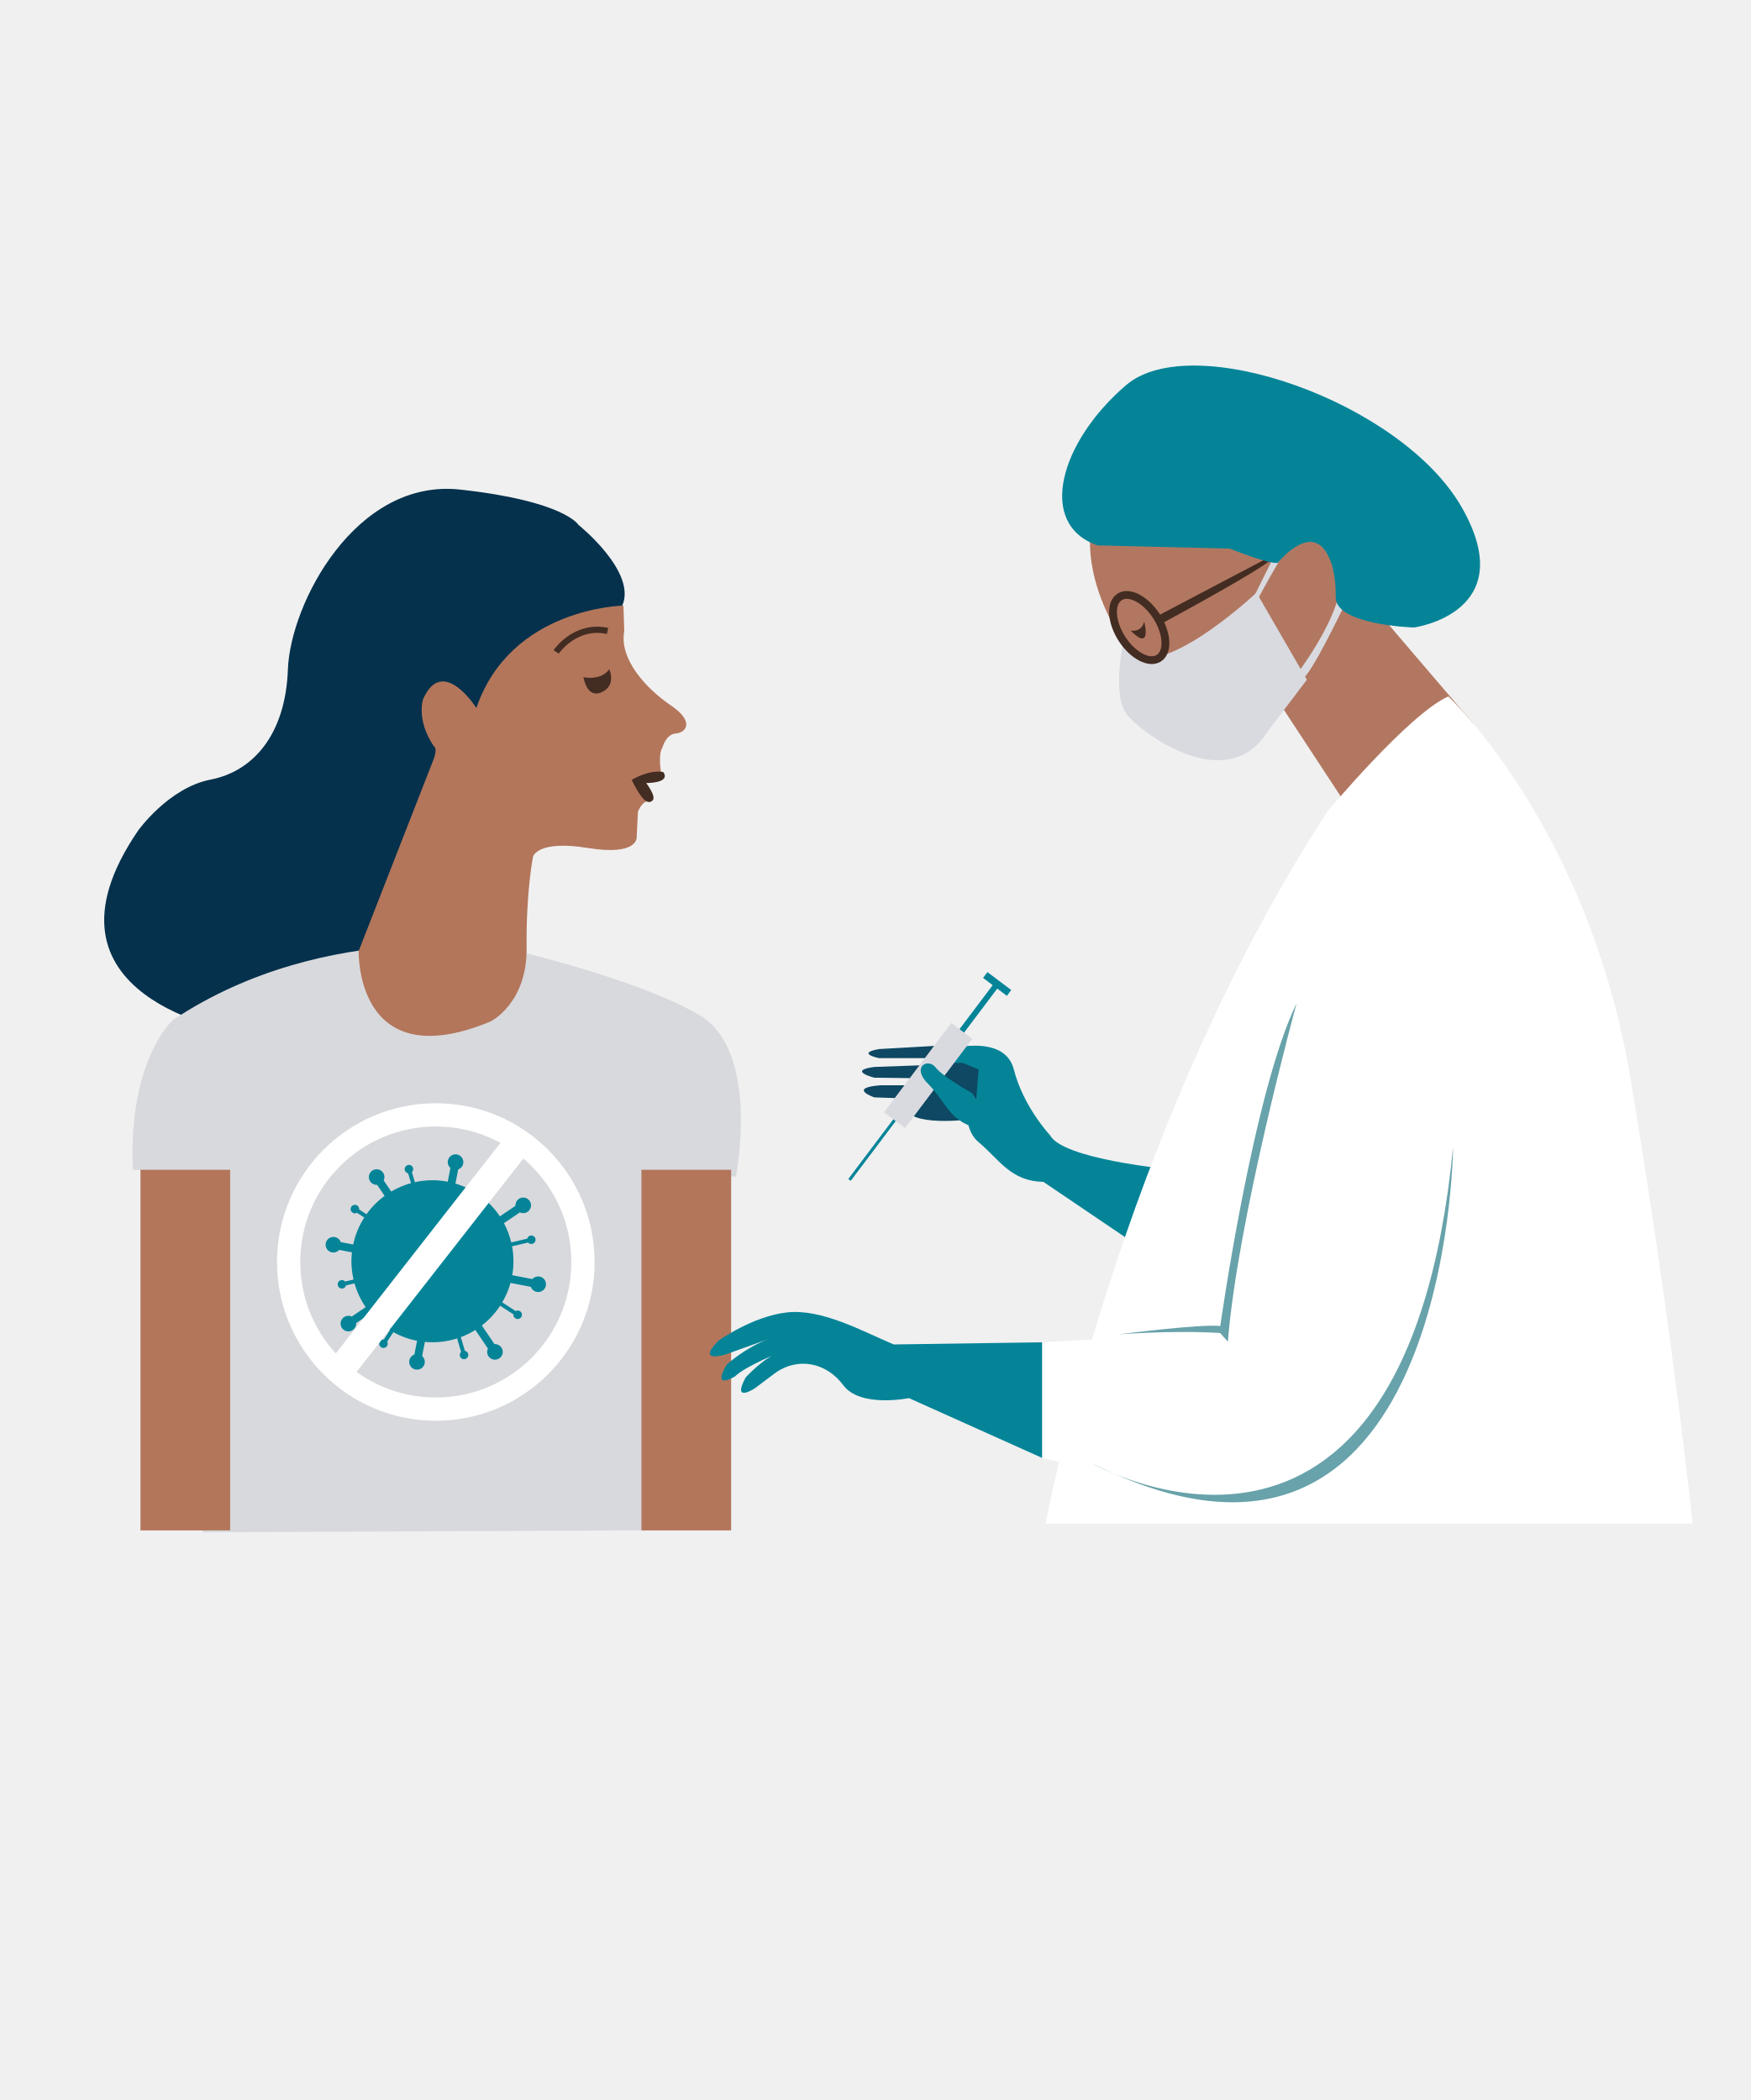
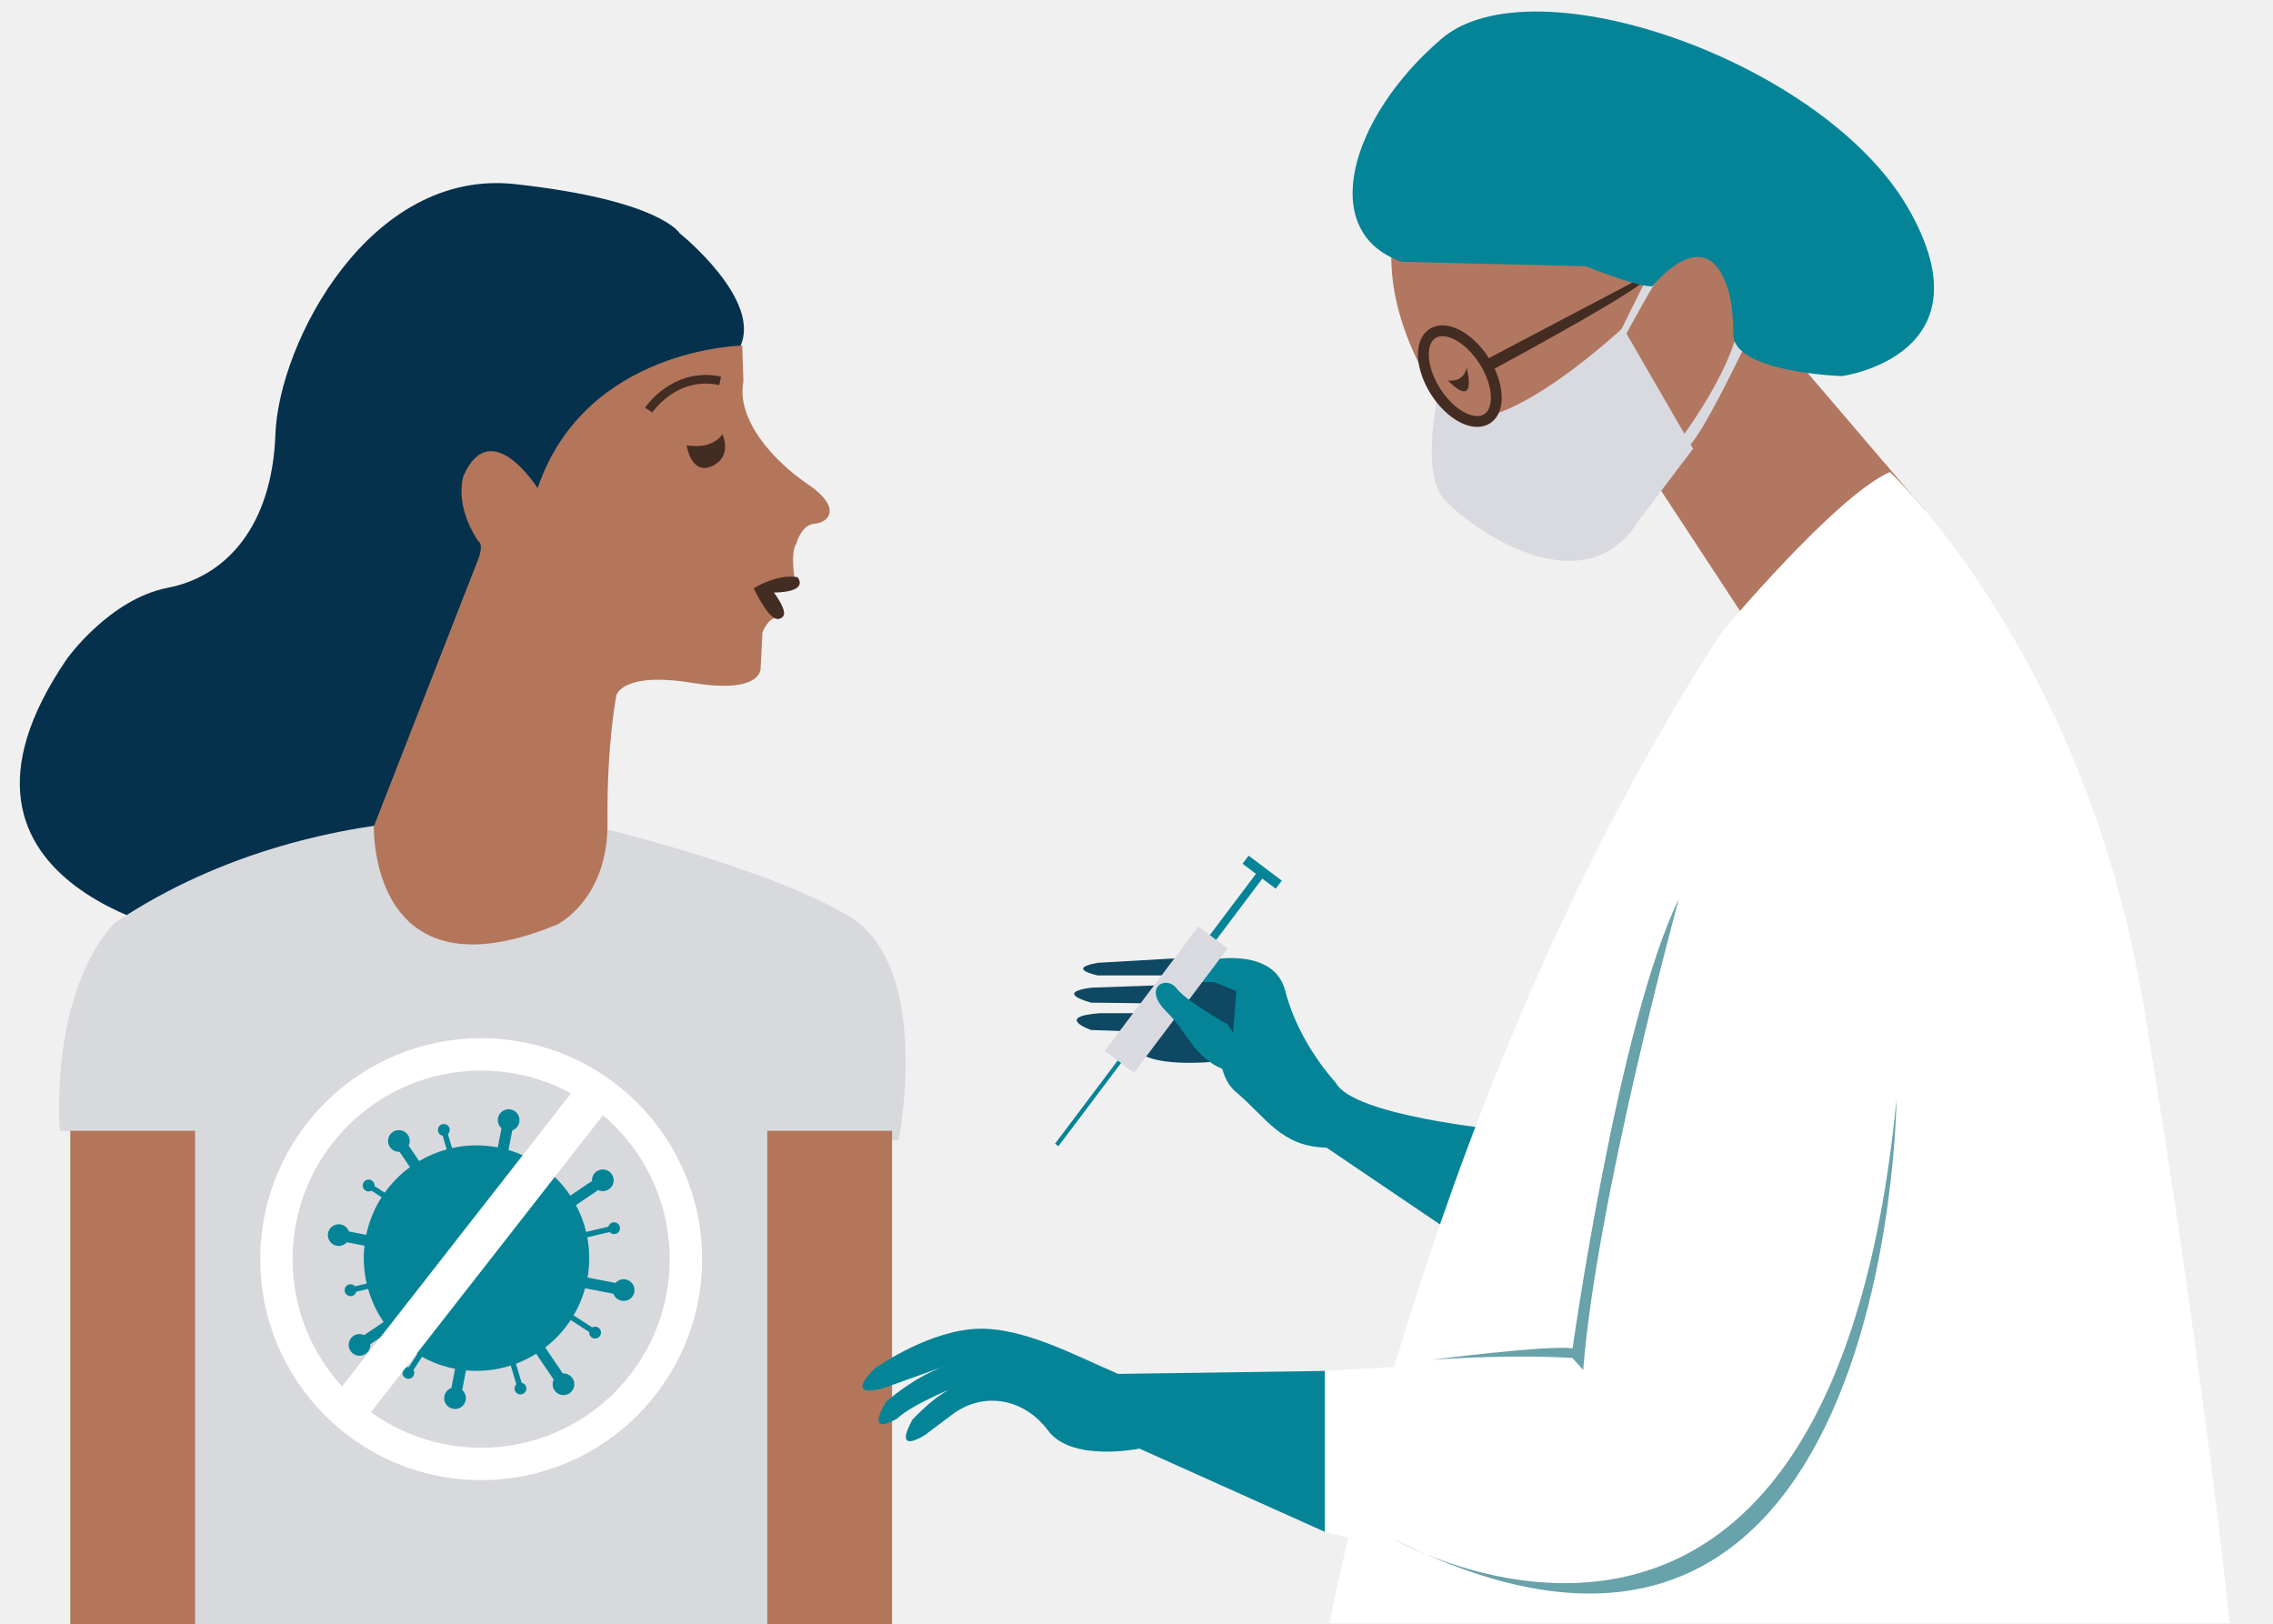
- <svg xmlns="http://www.w3.org/2000/svg" version="1.1" id="Ebene_1" x="0px" y="0px" viewBox="0 0 4500 5400" style="enable-background:new 0 0 4500 5400;" xml:space="preserve">
-   <style type="text/css">
- 	.st0{fill:#D8D9DD;}
- 	.st1{fill:#05314C;}
- 	.st2{fill:#B3765B;}
- 	.st3{fill:#432C22;}
- 	.st4{fill:none;stroke:#432C22;stroke-width:16;stroke-miterlimit:10;}
- 	.st5{fill:#B27761;}
- 	.st6{fill:#058498;}
- 	.st7{fill:#0E4862;}
- 	.st8{fill:#ffffff;}
- 	.st9{fill:#D9DAE0;}
- 	.st10{fill:#68A2AA;}
- 	.st11{fill:none;stroke:#432C22;stroke-width:20;stroke-miterlimit:10;}
- </style>
+ <svg xmlns="http://www.w3.org/2000/svg" width="4200" height="3000" xml:space="preserve" version="1.1">
  <g>
-     <rect x="1442.14" y="3245.15" class="st0" width="382.69" height="690.16" />
-     <path class="st1" d="M606.43,2652.3c0,0-545.83-85.86-251.45-516.39c0,0,78.5-110.39,186.44-131.24   c107.94-20.85,192.57-114.07,198.71-283.34s174.17-491.86,442.8-462.42c268.62,29.44,304.19,90.77,304.19,90.77   s153.32,122.66,111.62,209.75s-220.79,309.1-220.79,309.1l-251.45,429.3l-299.29,290.7L606.43,2652.3z" />
-     <path class="st0" d="M341.48,3008.01l245.32,12.27l-66.24,919.94l1091.66-4.91l120.21-905.22l159.46-4.91   c0,0,63.78-321.37-93.22-414.59s-485.73-169.27-485.73-169.27s-471.01-83.41-868.42,181.53   C444.52,2622.87,329.22,2723.45,341.48,3008.01z" />
-     <rect x="361.11" y="3008.01" class="st2" width="230.6" height="927.3" />
-     <rect x="1648.99" y="3008.01" class="st2" width="230.6" height="927.3" />
-     <path class="st2" d="M1115.05,1951.51l-192.98,493.9c0,0-9.81,325.45,338.54,181.53c0,0,94.86-45.79,93.22-189.71   s16.35-233.87,16.35-233.87s9.81-44.16,140.65-22.9c130.84,21.26,125.93-27.8,125.93-27.8l3.27-65.42c0,0,10.22-27.39,27.39-27.39   c17.17,0-1.84-25.76-1.84-25.76l-13.49-28.21l47.84-16.56c0,0-9.2-49.06,3.07-66.85c0,0,8.59-34.34,33.73-36.18   s52.13-28.82-12.88-72.98c-65.01-44.16-132.47-120.21-118.98-190.12l-2.15-65.93c0,0-289.78,4.19-378.09,263.41   c0,0-85.86-136.56-136.56-23.71c0,0-19.63,51.52,26.98,121.84C1115.05,1918.81,1125.68,1922.08,1115.05,1951.51z" />
-     <path class="st3" d="M1499.99,1741.56c2.15,0,45.08,9.2,66.24-20.55c0,0,19.32,41.09-19.32,58.88   C1508.27,1797.68,1499.99,1741.56,1499.99,1741.56z" />
-     <path class="st3" d="M1623.85,2005.56c0,0,42.87-26.98,81-20.43c0,0,24.17,26.95-43.61,28.45c0,0,26.75,34.8,16.52,44.56   S1653.35,2064.88,1623.85,2005.56z" />
-     <path class="st4" d="M1429.87,1676.35c0,0,47.84-71.96,132.06-53.97" />
-     <path class="st5" d="M3244.95,1740.55l234.28,356.94l307.7-237.43l-306.47-358.7l-15.95-147.19l-312.78-13.49l-347.12,22.08   c0,0-25.76,124.7,88.72,296.42S3244.95,1740.55,3244.95,1740.55z" />
-     <path class="st6" d="M3007,3006.79c-4.91-0.82-274.75-26.17-307.46-87.5c0,0-68.69-72.78-93.22-169.27   c-24.53-96.49-178.26-49.88-178.26-49.88l2.04,47.84c0,0,44.97,15.13,65.83,6.95c0,0-36.8,134.52,18.81,181.13   c55.6,46.61,83.41,101.4,167.63,103.03l305.01,206.48L3007,3006.79z" />
-     <path class="st7" d="M2505.94,2876.98c0,0-149.64,22.08-177.85-22.69l-9.81-30.05l-70.82-2.45c0,0-69.42-24.33,15.62-31.07h74.62   l1.17-18.42l-91.41-1.11c0,0-70.51-18.09,0-27.6l129.08-4.6l9.52-18.09h-126.65c0,0-60.41-12.57,0.61-23.31l150.56-8.7l3.68,44.27   h60.41l41.09,16.87L2505.94,2876.98z" />
-     <path class="st8" d="M3411.77,2087.67c0,0,210.97-252.68,311.55-296.83c0,0,360.62,336.08,468.56,983.72   s159.46,1143.18,159.46,1143.18H2688.08C2688.08,3917.74,2872.07,2919.3,3411.77,2087.67z" />
-     <path class="st3" d="M2906.42,1621.57c0,0,28.82,5.52,34.96-23.31C2941.37,1598.27,2962.84,1677.99,2906.42,1621.57z" />
-     <path class="st3" d="M2973.49,1585.01l294.2-154.79c0,0,82.52-24.07-283.5,174.41" />
-     <path class="st9" d="M2887.88,1650.88c0,0-30.53,138.73,9.95,187.79s256.36,208.52,360.62,42.93l101.19-133.7l-129.4-223.85   C3230.24,1524.06,2944.79,1792.43,2887.88,1650.88z" />
-     <path class="st9" d="M3335.11,1731.96c0,0,94.45-123.96,109.17-214.99l20.24,21.81c0,0-96.9,206.07-118.98,208.52   C3323.46,1749.75,3335.11,1731.96,3335.11,1731.96z" />
-     <path class="st9" d="M3230.24,1546.75c0,0,63.78-119.59,76.66-130.02l-20.85-7.97l-66.85,134.31L3230.24,1546.75z" />
-     <g>
-       <rect x="2243.57" y="2843.87" transform="matrix(0.7987 0.6017 -0.6017 0.7987 2227.292 -758.5866)" class="st6" width="7.77" height="211.62" />
-       <g>
-         <rect x="2504.32" y="2510.68" transform="matrix(0.7987 0.6017 -0.6017 0.7987 2069.44 -988.1779)" class="st6" width="14.72" height="176.56" />
-         <rect x="2525.09" y="2520.92" transform="matrix(0.7987 0.6017 -0.6017 0.7987 2038.528 -1033.139)" class="st6" width="76.66" height="18.71" />
-         <rect x="2352.32" y="2621.96" transform="matrix(0.7987 0.6017 -0.6017 0.7987 2144.493 -879.0149)" class="st9" width="67.46" height="287.5" />
+     <g id="svg_36">
+       <rect id="svg_2" fill="#D8D9DD" height="690.16" width="382.69" class="st0" y="2326.409" x="1210.892" />
+       <path id="svg_3" fill="#05314C" d="m375.182,1733.559c0,0 -545.83,-85.86 -251.45,-516.39c0,0 78.5,-110.39 186.44,-131.24c107.94,-20.85 192.57,-114.07 198.71,-283.34s174.17,-491.86 442.8,-462.42c268.62,29.44 304.19,90.77 304.19,90.77s153.32,122.66 111.62,209.75s-220.79,309.1 -220.79,309.1l-251.45,429.3l-299.29,290.7l-220.78,63.77z" class="st1" />
+       <path id="svg_4" fill="#D8D9DD" d="m110.232,2089.269l245.32,12.27l-66.24,919.94l1091.66,-4.91l120.21,-905.22l159.46,-4.91c0,0 63.78,-321.37 -93.22,-414.59s-485.73,-169.27 -485.73,-169.27s-471.01,-83.41 -868.42,181.53c0,0.02 -115.3,100.6 -103.04,385.16z" class="st0" />
+       <rect id="svg_5" fill="#B3765B" height="927.3" width="230.6" class="st2" y="2089.269" x="129.862" />
+       <rect id="svg_6" fill="#B3765B" height="927.3" width="230.6" class="st2" y="2089.269" x="1417.742" />
+       <path id="svg_7" fill="#B3765B" d="m883.802,1032.769l-192.98,493.9c0,0 -9.81,325.45 338.54,181.53c0,0 94.86,-45.79 93.22,-189.71s16.35,-233.87 16.35,-233.87s9.81,-44.16 140.65,-22.9c130.84,21.26 125.93,-27.8 125.93,-27.8l3.27,-65.42c0,0 10.22,-27.39 27.39,-27.39c17.17,0 -1.84,-25.76 -1.84,-25.76l-13.49,-28.21l47.84,-16.56c0,0 -9.2,-49.06 3.07,-66.85c0,0 8.59,-34.34 33.73,-36.18s52.13,-28.82 -12.88,-72.98c-65.01,-44.16 -132.47,-120.21 -118.98,-190.12l-2.15,-65.93c0,0 -289.78,4.19 -378.09,263.41c0,0 -85.86,-136.56 -136.56,-23.71c0,0 -19.63,51.52 26.98,121.84c0,0.01 10.63,3.28 0,32.71z" class="st2" />
+       <path id="svg_8" fill="#432C22" d="m1268.742,822.819c2.15,0 45.08,9.2 66.24,-20.55c0,0 19.32,41.09 -19.32,58.88c-38.64,17.79 -46.92,-38.33 -46.92,-38.33z" class="st3" />
+       <path id="svg_9" fill="#432C22" d="m1392.602,1086.819c0,0 42.87,-26.98 81,-20.43c0,0 24.17,26.95 -43.61,28.45c0,0 26.75,34.8 16.52,44.56s-24.41,6.74 -53.91,-52.58z" class="st3" />
+       <path id="svg_10" stroke-miterlimit="10" stroke-width="16" stroke="#432C22" fill="none" d="m1198.622,757.609c0,0 47.84,-71.96 132.06,-53.97" class="st4" />
+       <path id="svg_11" fill="#B27761" d="m3013.702,821.809l234.28,356.94l307.7,-237.43l-306.47,-358.7l-15.95,-147.19l-312.78,-13.49l-347.12,22.08c0,0 -25.76,124.7 88.72,296.42s351.62,81.37 351.62,81.37z" class="st5" />
+       <path id="svg_12" fill="#058498" d="m2775.752,2088.049c-4.91,-0.82 -274.75,-26.17 -307.46,-87.5c0,0 -68.69,-72.78 -93.22,-169.27c-24.53,-96.49 -178.26,-49.88 -178.26,-49.88l2.04,47.84c0,0 44.97,15.13 65.83,6.95c0,0 -36.8,134.52 18.81,181.13c55.6,46.61 83.41,101.4 167.63,103.03l305.01,206.48l19.62,-238.78z" class="st6" />
+       <path id="svg_13" fill="#0E4862" d="m2274.692,1958.239c0,0 -149.64,22.08 -177.85,-22.69l-9.81,-30.05l-70.82,-2.45c0,0 -69.42,-24.33 15.62,-31.07l74.62,0l1.17,-18.42l-91.41,-1.11c0,0 -70.51,-18.09 0,-27.6l129.08,-4.6l9.52,-18.09l-126.65,0c0,0 -60.41,-12.57 0.61,-23.31l150.56,-8.7l3.68,44.27l60.41,0l41.09,16.87l-9.82,126.95z" class="st7" />
+       <path id="svg_14" fill="#ffffff" d="m3180.522,1168.929c0,0 210.97,-252.68 311.55,-296.83c0,0 360.62,336.08 468.56,983.72s159.46,1143.18 159.46,1143.18l-1663.26,0c0,0 183.99,-998.44 723.69,-1830.07z" class="st8" />
+       <path id="svg_15" fill="#432C22" d="m2675.172,702.829c0,0 28.82,5.52 34.96,-23.31c-0.01,0.01 21.46,79.73 -34.96,23.31z" class="st3" />
+       <path id="svg_16" fill="#432C22" d="m2742.242,666.269l294.2,-154.79c0,0 82.52,-24.07 -283.5,174.41" class="st3" />
+       <path id="svg_17" fill="#D9DAE0" d="m2656.632,732.139c0,0 -30.53,138.73 9.95,187.79s256.36,208.52 360.62,42.93l101.19,-133.7l-129.4,-223.85c0,0.01 -285.45,268.38 -342.36,126.83z" class="st9" />
+       <path id="svg_18" fill="#D9DAE0" d="m3103.862,813.219c0,0 94.45,-123.96 109.17,-214.99l20.24,21.81c0,0 -96.9,206.07 -118.98,208.52c-22.08,2.45 -10.43,-15.34 -10.43,-15.34z" class="st9" />
+       <path id="svg_19" fill="#D9DAE0" d="m2998.992,628.009c0,0 63.78,-119.59 76.66,-130.02l-20.85,-7.97l-66.85,134.31l11.04,3.68z" class="st9" />
+       <g id="svg_20">
+         <rect id="svg_21" fill="#058498" height="211.62" width="7.77" class="st6" transform="matrix(0.7987 0.6017 -0.6017 0.7987 2227.29 -758.587)" y="2249.193" x="1506.04" />
+         <g id="svg_22">
+           <rect id="svg_23" fill="#058498" height="176.56" width="14.72" class="st6" transform="matrix(0.7987 0.6017 -0.6017 0.7987 2069.44 -988.178)" y="1916.003" x="1766.79" />
+           <rect id="svg_24" fill="#058498" height="18.71" width="76.66" class="st6" transform="matrix(0.7987 0.6017 -0.6017 0.7987 2038.53 -1033.14)" y="1926.243" x="1787.56" />
+           <rect id="svg_25" fill="#D9DAE0" height="287.5" width="67.46" class="st9" transform="matrix(0.7987 0.6017 -0.6017 0.7987 2144.49 -879.015)" y="2027.283" x="1614.79" />
+         </g>
      </g>
+       <path id="svg_26" fill="#058498" d="m2267.942,1892.209c0,0 -74.82,-41.29 -94.04,-66.24c-19.22,-24.94 -63.56,-1.64 -19.1,42.52c44.45,44.16 53.04,93.22 121.32,112.44s-8.18,-88.72 -8.18,-88.72z" class="st6" />
+       <path id="svg_27" fill="#058498" d="m2448.252,2532.899l0,297.45l-342.83,-153.94c0,0 -124.91,25.76 -168.66,-33.12c-43.75,-58.88 -116.12,-72.37 -173.36,-32.71l-53.97,40.48c0,0 -60.51,40.07 -23.71,-27.8c0,0 50.29,-55.61 91.18,-65.42c0,0 -89.54,34.75 -118.98,62.96c0,0 -60.92,37.62 -20.85,-30.66c0,0 48.25,-44.16 107.94,-65.83l-110.39,39.66c0,0 -78.09,24.94 -18.81,-35.16c0,0 87.09,-62.96 176.22,-72.78c89.13,-9.81 191.96,47.43 274.14,82.39l382.08,-5.52z" class="st6" />
+       <polyline id="svg_28" fill="#ffffff" points="2448.252,2532.899 2909.042,2506.729 2948.292,2949.93 2448.252,2830.34 " class="st8" />
+       <path id="svg_29" fill="#68A2AA" d="m2644.912,2512.449c0,0 215.06,-27.8 260.85,-21.26c0,0 85.04,-602.66 196.25,-829.99c0,0 -152.1,556.05 -176.63,870.06l-19.93,-22.28c0.01,0 -102.51,-7.77 -260.54,3.47z" class="st10" />
+       <path id="svg_30" fill="#68A2AA" d="m2575.402,2843.629c0,0 804.64,461.45 928.93,-812.69c0.01,0 -9.8,1273.89 -928.93,812.69z" class="st10" />
+       <ellipse id="svg_31" stroke-miterlimit="10" stroke-width="20" stroke="#432C22" fill="none" ry="93.53" rx="53.05" cy="715.006" cx="3229.031" class="st11" transform="matrix(0.8424 -0.5388 0.5388 0.8424 -407.918 1832.42)" />
+       <path id="svg_32" fill="#058498" d="m2590.122,483.679l339.56,8.18c0,0 101.19,40.48 123.89,36.8c0,0 88.93,-111.62 131.86,-13.49c0,0 17.79,30.05 17.17,101.81c-0.61,71.76 201.16,77.89 201.16,77.89s278.03,-37.82 122.66,-309.3c-155.37,-271.48 -693.43,-458.74 -862.7,-314.01c-169.27,144.73 -231.01,357.33 -73.6,412.12z" class="st6" />
+       <path id="svg_33" fill="#058498" d="m1156.152,2363.879c-7.22,-1.39 -14.28,1.29 -18.82,6.43l-51.7,-9.97c4.43,-25.32 4.04,-50.4 -0.45,-74.31l41.2,-9.7c2.53,2.9 6.47,4.41 10.5,3.55c5.92,-1.26 9.7,-7.08 8.44,-13c-1.26,-5.92 -7.08,-9.7 -13,-8.44c-4.2,0.89 -7.27,4.09 -8.29,7.98l-40.98,9.65c-4.15,-17.34 -10.47,-33.98 -18.77,-49.53l40.98,-27.72c1.5,0.71 3.09,1.27 4.8,1.59c10.88,2.1 21.39,-5.02 23.49,-15.89c2.1,-10.88 -5.02,-21.4 -15.89,-23.49c-10.88,-2.1 -21.4,5.02 -23.49,15.89c-0.33,1.7 -0.41,3.39 -0.3,5.04l-40.03,27.08c-12.88,-19.33 -28.98,-36.5 -47.69,-50.68l20.07,-30.92c1.07,0.1 2.16,0.09 3.27,-0.14c5.92,-1.26 9.7,-7.08 8.44,-13c-1.26,-5.92 -7.08,-9.7 -13,-8.44s-9.7,7.08 -8.44,13c0.24,1.1 0.67,2.1 1.2,3.04l-19.8,30.49c-17.51,-11.96 -37.08,-21.39 -58.29,-27.64l7.01,-36.36c6.46,-2.31 11.58,-7.85 12.97,-15.08c2.1,-10.88 -5.02,-21.4 -15.89,-23.49s-21.4,5.02 -23.49,15.89c-1.39,7.23 1.29,14.28 6.43,18.82l-6.83,35.39c-28.89,-5.55 -57.51,-4.82 -84.5,1.21l-7.6,-25.65c2.6,-2.54 3.9,-6.29 3.09,-10.11c-1.26,-5.92 -7.08,-9.7 -13,-8.44c-5.92,1.26 -9.7,7.08 -8.44,13c0.94,4.42 4.43,7.64 8.6,8.47l7.46,25.18c-17.94,4.94 -35.06,12.25 -50.92,21.63l-19.36,-28.61c0.71,-1.5 1.27,-3.09 1.59,-4.8c2.1,-10.88 -5.02,-21.4 -15.89,-23.49c-10.88,-2.1 -21.39,5.02 -23.49,15.89s5.02,21.4 15.89,23.49c1.7,0.33 3.39,0.41 5.04,0.3l19.22,28.41c-17.85,13.05 -33.62,28.95 -46.62,47.17l-18.87,-12.25c0.1,-1.07 0.09,-2.16 -0.14,-3.26c-1.26,-5.92 -7.08,-9.7 -13,-8.44c-5.92,1.26 -9.7,7.08 -8.44,13c1.26,5.92 7.08,9.7 13,8.44c1.11,-0.24 2.1,-0.67 3.04,-1.2l18.72,12.15c-13.27,20.67 -23.09,44.02 -28.45,69.42l-32,-6.17c-2.31,-6.46 -7.85,-11.58 -15.08,-12.97c-10.88,-2.1 -21.39,5.02 -23.49,15.89c-2.1,10.88 5.02,21.39 15.89,23.49c7.23,1.39 14.28,-1.29 18.82,-6.43l32.62,6.29c-2.68,23.95 -1.1,47.54 4.1,69.97l-21.58,5.08c-2.53,-2.9 -6.48,-4.41 -10.5,-3.55c-5.92,1.26 -9.7,7.08 -8.44,13c1.26,5.92 7.08,9.7 13,8.44c4.2,-0.89 7.27,-4.09 8.28,-7.98l21.78,-5.13c6.22,21.88 15.93,42.52 28.69,61.09l-35.89,24.28c-1.5,-0.71 -3.09,-1.27 -4.8,-1.59c-10.88,-2.1 -21.39,5.02 -23.49,15.89c-2.1,10.88 5.02,21.39 15.89,23.49c10.88,2.1 21.39,-5.02 23.49,-15.89c0.33,-1.7 0.41,-3.39 0.3,-5.05l36.84,-24.92c14.11,16.77 30.91,31.35 49.88,43.07l-15.5,23.87c-1.07,-0.1 -2.16,-0.09 -3.26,0.14c-5.92,1.26 -9.7,7.08 -8.44,13c1.26,5.92 7.08,9.7 13,8.44c5.92,-1.26 9.7,-7.08 8.44,-13c-0.23,-1.1 -0.67,-2.1 -1.2,-3.04l15.75,-24.26c18.59,10.26 39.06,17.86 61.04,22.11l-6.83,35.39c-6.46,2.31 -11.58,7.85 -12.97,15.08c-2.1,10.88 5.02,21.4 15.89,23.49c10.88,2.1 21.39,-5.02 23.49,-15.89c1.39,-7.23 -1.29,-14.28 -6.43,-18.82l7.01,-36.36c28.62,2.72 56.66,-0.6 82.76,-8.96l10.27,34.65c-2.6,2.54 -3.9,6.29 -3.09,10.11c1.26,5.92 7.08,9.7 13,8.44c5.92,-1.26 9.7,-7.08 8.44,-13c-0.94,-4.42 -4.43,-7.64 -8.6,-8.47l-10.39,-35.05c13.05,-4.9 25.55,-11.08 37.32,-18.43l32.31,47.76c-0.71,1.5 -1.27,3.09 -1.59,4.8c-2.1,10.88 5.02,21.39 15.89,23.49s21.39,-5.02 23.49,-15.89c2.1,-10.88 -5.02,-21.4 -15.89,-23.49c-1.7,-0.33 -3.39,-0.41 -5.04,-0.3l-32.45,-47.96c18.27,-14.05 34.23,-31.16 47.08,-50.72l34.2,22.21c-0.1,1.07 -0.09,2.16 0.14,3.27c1.26,5.92 7.08,9.7 13,8.44c5.92,-1.26 9.7,-7.08 8.44,-13c-1.26,-5.92 -7.08,-9.7 -13,-8.44c-1.11,0.24 -2.1,0.67 -3.04,1.2l-34.36,-22.31c9.06,-15.39 16.28,-32.13 21.23,-50.03l52.32,10.09c2.31,6.46 7.85,11.58 15.08,12.97c10.88,2.1 21.4,-5.02 23.49,-15.89c2.1,-10.87 -5.01,-21.39 -15.89,-23.49z" class="st6" />
+       <path id="svg_34" fill="#ffffff" d="m889.102,1918.189c-225.46,0 -408.22,182.77 -408.22,408.22c0,225.45 182.77,408.22 408.22,408.22c225.45,0 408.22,-182.77 408.22,-408.22c0.01,-225.46 -182.76,-408.22 -408.22,-408.22zm0,756.66c-192.44,0 -348.44,-156 -348.44,-348.44c0,-192.44 156,-348.44 348.44,-348.44c192.44,0 348.44,156 348.44,348.44c0,192.44 -156,348.44 -348.44,348.44z" class="st8" />
+       <rect id="svg_35" fill="#ffffff" height="775.37" width="71.34" class="st8" transform="matrix(0.788 0.6157 -0.6157 0.788 2224.19 7.1763)" y="2264.129" x="318.131" />
    </g>
-     <path class="st6" d="M2499.19,2810.95c0,0-74.82-41.29-94.04-66.24c-19.22-24.94-63.56-1.64-19.1,42.52   c44.45,44.16,53.04,93.22,121.32,112.44S2499.19,2810.95,2499.19,2810.95z" />
-     <path class="st6" d="M2679.5,3451.64v297.45l-342.83-153.94c0,0-124.91,25.76-168.66-33.12c-43.75-58.88-116.12-72.37-173.36-32.71   l-53.97,40.48c0,0-60.51,40.07-23.71-27.8c0,0,50.29-55.61,91.18-65.42c0,0-89.54,34.75-118.98,62.96c0,0-60.92,37.62-20.85-30.66   c0,0,48.25-44.16,107.94-65.83l-110.39,39.66c0,0-78.09,24.94-18.81-35.16c0,0,87.09-62.96,176.22-72.78   c89.13-9.81,191.96,47.43,274.14,82.39L2679.5,3451.64z" />
-     <polyline class="st8" points="2679.5,3451.64 3140.29,3425.47 3179.54,3868.67 2679.5,3749.08  " />
-     <path class="st10" d="M2876.16,3431.19c0,0,215.06-27.8,260.85-21.26c0,0,85.04-602.66,196.25-829.99   c0,0-152.1,556.05-176.63,870.06l-19.93-22.28C3136.71,3427.72,3034.19,3419.95,2876.16,3431.19z" />
-     <path class="st10" d="M2806.65,3762.37c0,0,804.64,461.45,928.93-812.69C3735.59,2949.68,3725.78,4223.57,2806.65,3762.37z" />
-     <ellipse transform="matrix(0.8424 -0.5388 0.5388 0.8424 -407.9176 1832.424)" class="st11" cx="2928.8" cy="1613.6" rx="53.05" ry="93.53" />
-     <path class="st6" d="M2821.37,1402.42l339.56,8.18c0,0,101.19,40.48,123.89,36.8c0,0,88.93-111.62,131.86-13.49   c0,0,17.79,30.05,17.17,101.81c-0.61,71.76,201.16,77.89,201.16,77.89s278.03-37.82,122.66-309.3   c-155.37-271.48-693.43-458.74-862.7-314.01C2725.7,1135.03,2663.96,1347.63,2821.37,1402.42z" />
-     <path class="st6" d="M1387.4,3282.62c-7.22-1.39-14.28,1.29-18.82,6.43l-51.7-9.97c4.43-25.32,4.04-50.4-0.45-74.31l41.2-9.7   c2.53,2.9,6.47,4.41,10.5,3.55c5.92-1.26,9.7-7.08,8.44-13c-1.26-5.92-7.08-9.7-13-8.44c-4.2,0.89-7.27,4.09-8.29,7.98l-40.98,9.65   c-4.15-17.34-10.47-33.98-18.77-49.53l40.98-27.72c1.5,0.71,3.09,1.27,4.8,1.59c10.88,2.1,21.39-5.02,23.49-15.89   c2.1-10.88-5.02-21.4-15.89-23.49c-10.88-2.1-21.4,5.02-23.49,15.89c-0.33,1.7-0.41,3.39-0.3,5.04l-40.03,27.08   c-12.88-19.33-28.98-36.5-47.69-50.68l20.07-30.92c1.07,0.1,2.16,0.09,3.27-0.14c5.92-1.26,9.7-7.08,8.44-13   c-1.26-5.92-7.08-9.7-13-8.44s-9.7,7.08-8.44,13c0.24,1.1,0.67,2.1,1.2,3.04l-19.8,30.49c-17.51-11.96-37.08-21.39-58.29-27.64   l7.01-36.36c6.46-2.31,11.58-7.85,12.97-15.08c2.1-10.88-5.02-21.4-15.89-23.49s-21.4,5.02-23.49,15.89   c-1.39,7.23,1.29,14.28,6.43,18.82l-6.83,35.39c-28.89-5.55-57.51-4.82-84.5,1.21l-7.6-25.65c2.6-2.54,3.9-6.29,3.09-10.11   c-1.26-5.92-7.08-9.7-13-8.44c-5.92,1.26-9.7,7.08-8.44,13c0.94,4.42,4.43,7.64,8.6,8.47l7.46,25.18   c-17.94,4.94-35.06,12.25-50.92,21.63l-19.36-28.61c0.71-1.5,1.27-3.09,1.59-4.8c2.1-10.88-5.02-21.4-15.89-23.49   c-10.88-2.1-21.39,5.02-23.49,15.89s5.02,21.4,15.89,23.49c1.7,0.33,3.39,0.41,5.04,0.3l19.22,28.41   c-17.85,13.05-33.62,28.95-46.62,47.17l-18.87-12.25c0.1-1.07,0.09-2.16-0.14-3.26c-1.26-5.92-7.08-9.7-13-8.44   c-5.92,1.26-9.7,7.08-8.44,13c1.26,5.92,7.08,9.7,13,8.44c1.11-0.24,2.1-0.67,3.04-1.2l18.72,12.15   c-13.27,20.67-23.09,44.02-28.45,69.42l-32-6.17c-2.31-6.46-7.85-11.58-15.08-12.97c-10.88-2.1-21.39,5.02-23.49,15.89   c-2.1,10.88,5.02,21.39,15.89,23.49c7.23,1.39,14.28-1.29,18.82-6.43l32.62,6.29c-2.68,23.95-1.1,47.54,4.1,69.97l-21.58,5.08   c-2.53-2.9-6.48-4.41-10.5-3.55c-5.92,1.26-9.7,7.08-8.44,13c1.26,5.92,7.08,9.7,13,8.44c4.2-0.89,7.27-4.09,8.28-7.98l21.78-5.13   c6.22,21.88,15.93,42.52,28.69,61.09l-35.89,24.28c-1.5-0.71-3.09-1.27-4.8-1.59c-10.88-2.1-21.39,5.02-23.49,15.89   c-2.1,10.88,5.02,21.39,15.89,23.49c10.88,2.1,21.39-5.02,23.49-15.89c0.33-1.7,0.41-3.39,0.3-5.05l36.84-24.92   c14.11,16.77,30.91,31.35,49.88,43.07l-15.5,23.87c-1.07-0.1-2.16-0.09-3.26,0.14c-5.92,1.26-9.7,7.08-8.44,13   c1.26,5.92,7.08,9.7,13,8.44c5.92-1.26,9.7-7.08,8.44-13c-0.23-1.1-0.67-2.1-1.2-3.04l15.75-24.26   c18.59,10.26,39.06,17.86,61.04,22.11l-6.83,35.39c-6.46,2.31-11.58,7.85-12.97,15.08c-2.1,10.88,5.02,21.4,15.89,23.49   c10.88,2.1,21.39-5.02,23.49-15.89c1.39-7.23-1.29-14.28-6.43-18.82l7.01-36.36c28.62,2.72,56.66-0.6,82.76-8.96l10.27,34.65   c-2.6,2.54-3.9,6.29-3.09,10.11c1.26,5.92,7.08,9.7,13,8.44c5.92-1.26,9.7-7.08,8.44-13c-0.94-4.42-4.43-7.64-8.6-8.47   l-10.39-35.05c13.05-4.9,25.55-11.08,37.32-18.43l32.31,47.76c-0.71,1.5-1.27,3.09-1.59,4.8c-2.1,10.88,5.02,21.39,15.89,23.49   s21.39-5.02,23.49-15.89c2.1-10.88-5.02-21.4-15.89-23.49c-1.7-0.33-3.39-0.41-5.04-0.3l-32.45-47.96   c18.27-14.05,34.23-31.16,47.08-50.72l34.2,22.21c-0.1,1.07-0.09,2.16,0.14,3.27c1.26,5.92,7.08,9.7,13,8.44   c5.92-1.26,9.7-7.08,8.44-13c-1.26-5.92-7.08-9.7-13-8.44c-1.11,0.24-2.1,0.67-3.04,1.2l-34.36-22.31   c9.06-15.39,16.28-32.13,21.23-50.03l52.32,10.09c2.31,6.46,7.85,11.58,15.08,12.97c10.88,2.1,21.4-5.02,23.49-15.89   C1405.39,3295.24,1398.28,3284.72,1387.4,3282.62z" />
-     <path class="st8" d="M1120.35,2836.93c-225.46,0-408.22,182.77-408.22,408.22c0,225.45,182.77,408.22,408.22,408.22   c225.45,0,408.22-182.77,408.22-408.22C1528.58,3019.69,1345.81,2836.93,1120.35,2836.93z M1120.35,3593.59   c-192.44,0-348.44-156-348.44-348.44c0-192.44,156-348.44,348.44-348.44c192.44,0,348.44,156,348.44,348.44   C1468.79,3437.59,1312.79,3593.59,1120.35,3593.59z" />
-     <rect x="1066" y="2845.7" transform="matrix(0.788 0.6157 -0.6157 0.788 2224.187 7.1763)" class="st8" width="71.34" height="775.37" />
  </g>
</svg>
